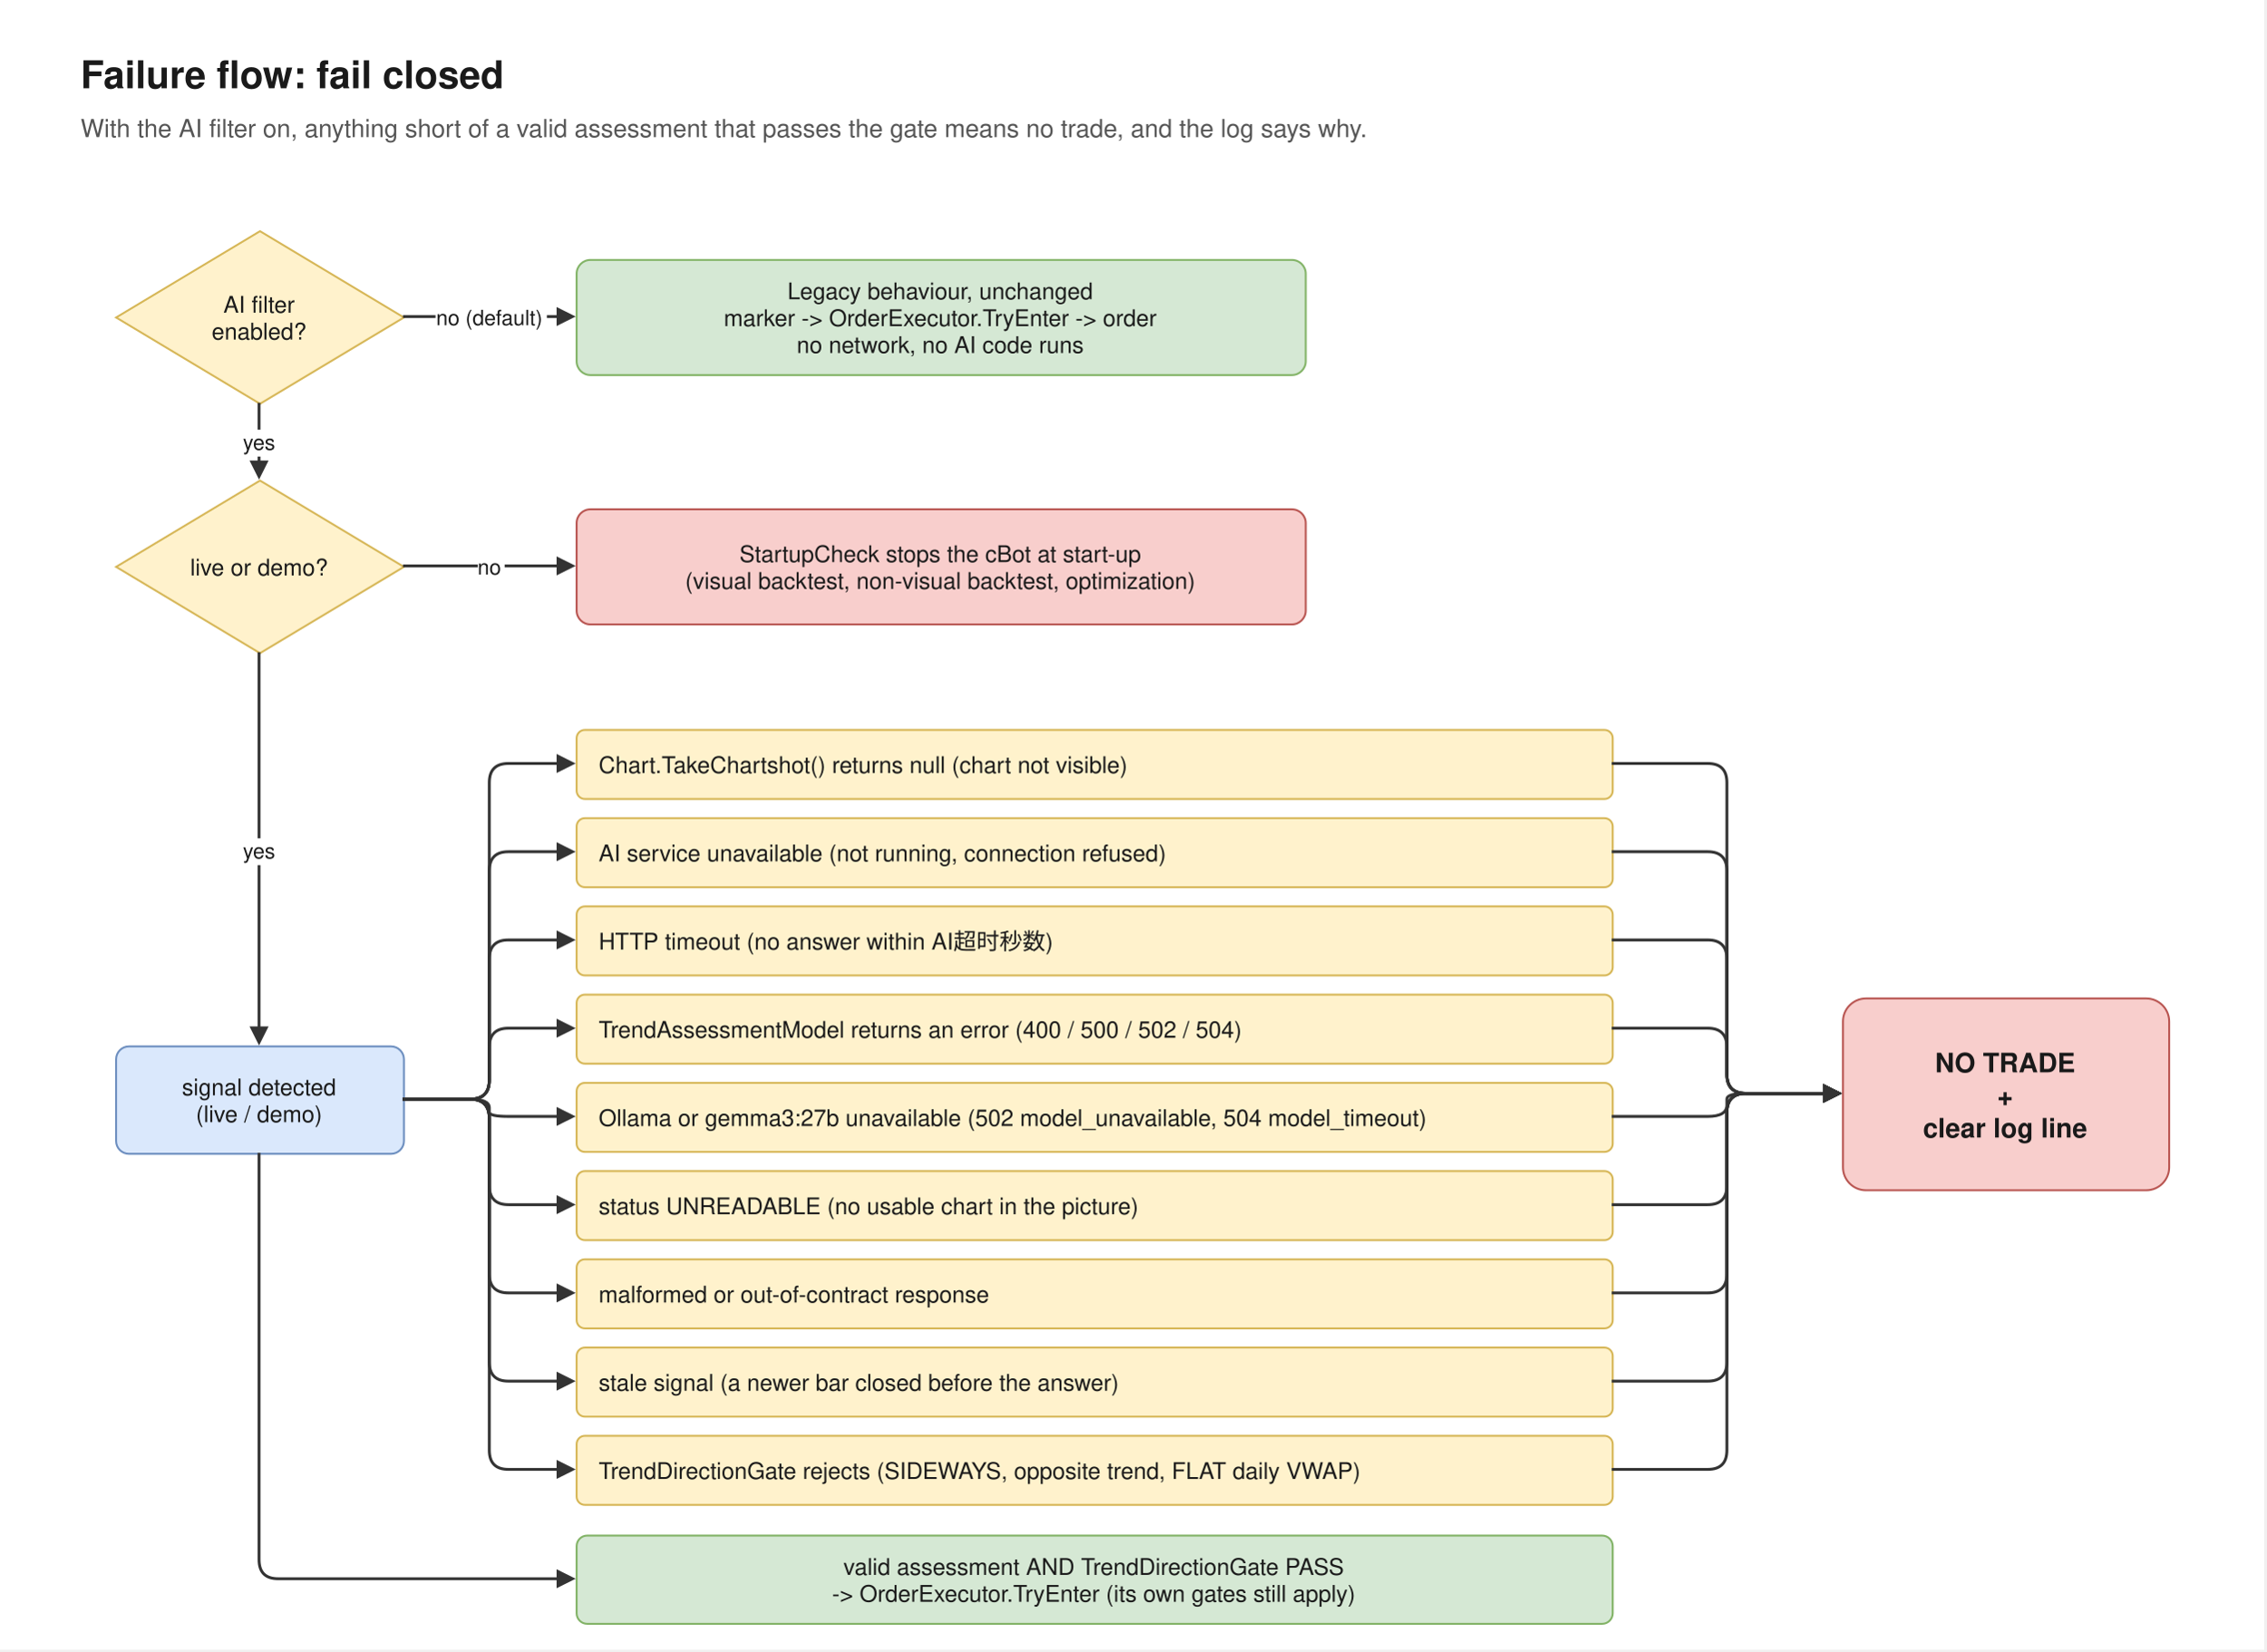
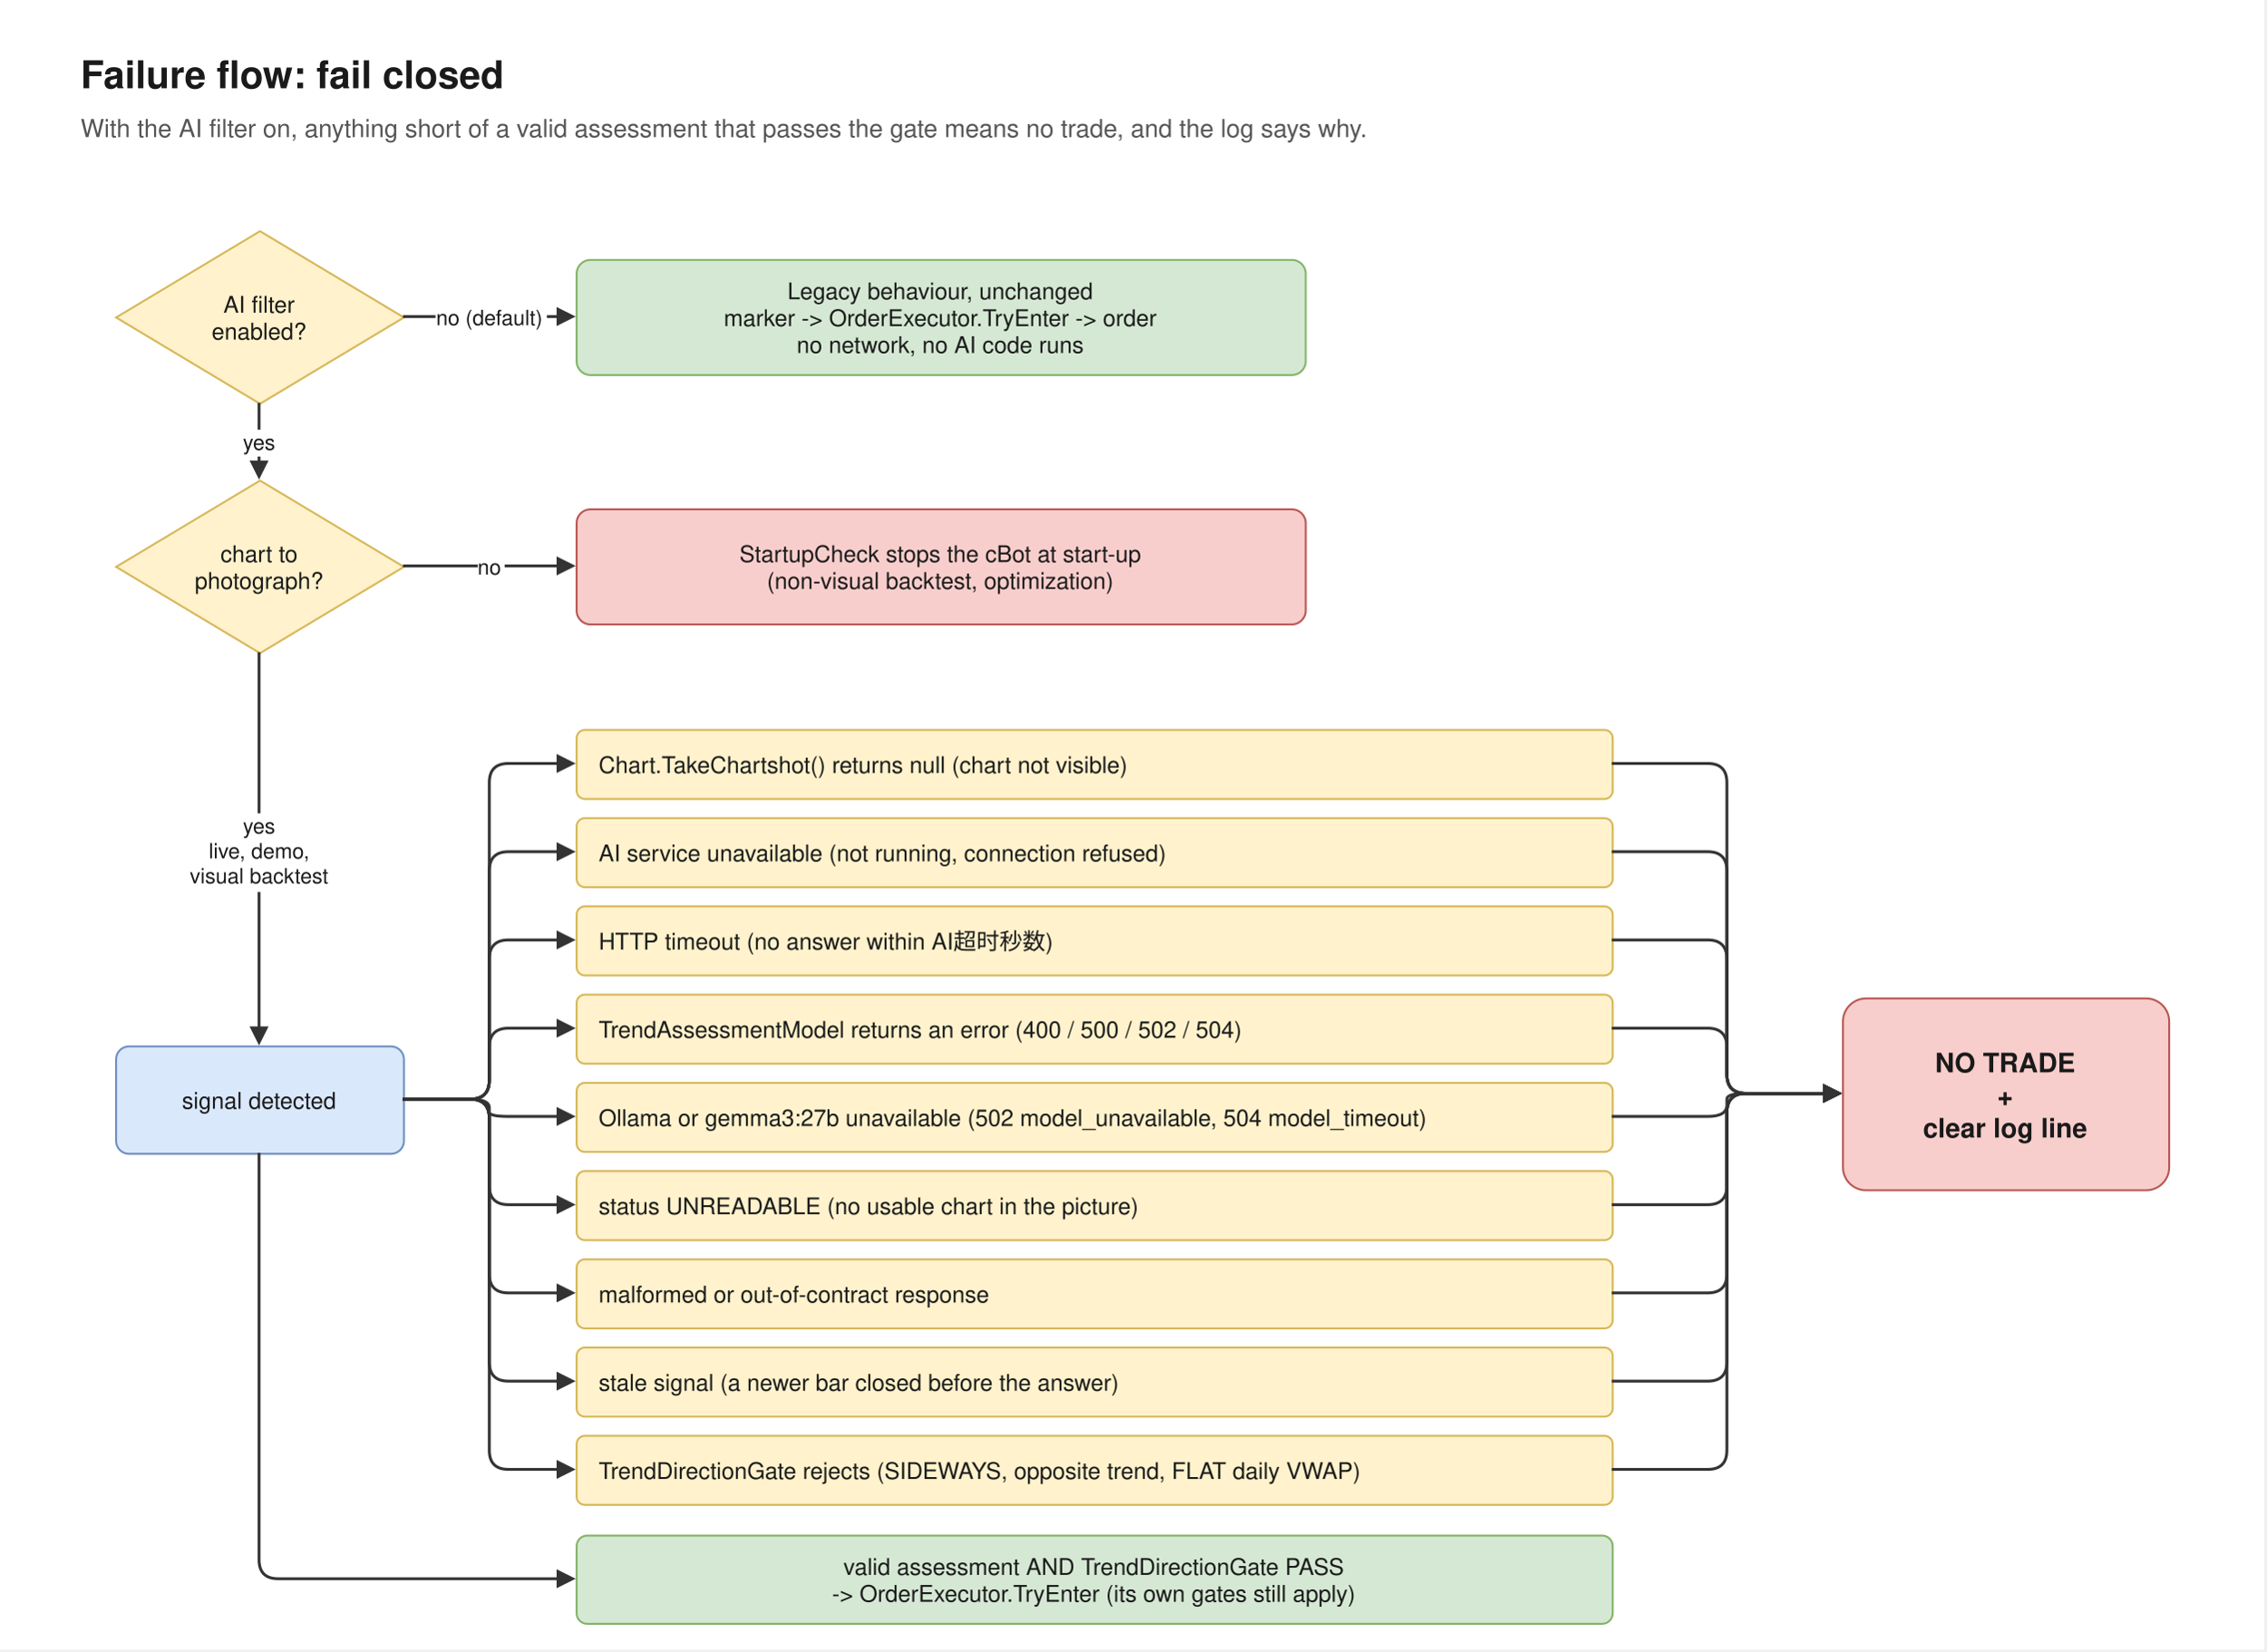
<svg xmlns="http://www.w3.org/2000/svg" style="background: transparent; background-color: transparent; color-scheme: light;" version="1.1" width="1181px" height="861px" viewBox="0 0 1181 861">
  <defs />
  <g>
    <g data-cell-id="0">
      <g data-cell-id="1">
        <g data-cell-id="p5-1">
          <g>
            <rect x="0" y="0" width="1180" height="860" fill="#ffffff" stroke="none" pointer-events="all" style="fill: rgb(255, 255, 255);" />
          </g>
        </g>
        <g data-cell-id="p5-2">
          <g>
            <rect x="40" y="20" width="1000" height="34" fill="none" stroke="none" pointer-events="all" />
          </g>
          <g>
            <g fill="#1a1a1a" font-family="Helvetica" font-weight="bold" text-anchor="start" font-size="20px" style="fill: rgb(26, 26, 26);">
              <text x="42" y="46">Failure flow: fail closed</text>
            </g>
          </g>
        </g>
        <g data-cell-id="p5-3">
          <g>
            <rect x="40" y="54" width="1000" height="24" fill="none" stroke="none" pointer-events="all" />
          </g>
          <g>
            <g fill="#555555" font-family="Helvetica" text-anchor="start" font-size="13px" style="fill: rgb(85, 85, 85);">
              <text x="42" y="71.5">With the AI filter on, anything short of a valid assessment that passes the gate means no trade, and the log says why.</text>
            </g>
          </g>
        </g>
        <g data-cell-id="p5-4">
          <g transform="translate(0.5,0.5)">
            <path d="M 135 120 L 210 165 L 135 210 L 60 165 Z" fill="#fff2cc" stroke="#d6b656" stroke-miterlimit="10" pointer-events="all" style="fill: rgb(255, 242, 204); stroke: rgb(214, 182, 86);" />
          </g>
          <g>
            <g fill="#1a1a1a" font-family="Helvetica" text-anchor="middle" font-size="12px" style="fill: rgb(26, 26, 26);">
              <text x="135" y="163">AI filter</text>
              <text x="135" y="177">enabled?</text>
            </g>
          </g>
        </g>
        <g data-cell-id="p5-5">
          <g transform="translate(0.5,0.5)">
            <rect x="300" y="135" width="380" height="60" rx="7.2" ry="7.2" fill="#d5e8d4" stroke="#82b366" pointer-events="all" style="fill: rgb(213, 232, 212); stroke: rgb(130, 179, 102);" />
          </g>
          <g>
            <g fill="#1a1a1a" font-family="Helvetica" text-anchor="middle" font-size="12px" style="fill: rgb(26, 26, 26);">
              <text x="490" y="156">Legacy behaviour, unchanged</text>
              <text x="490" y="170">marker  -&gt;  OrderExecutor.TryEnter  -&gt;  order</text>
              <text x="490" y="184">no network, no AI code runs</text>
            </g>
          </g>
        </g>
        <g data-cell-id="p5-6">
          <g>
            <path d="M 210 165 L 290.82 165" fill="none" stroke="#333333" stroke-width="1.5" stroke-miterlimit="10" pointer-events="stroke" style="stroke: rgb(51, 51, 51);" />
            <path d="M 298.32 165 L 290.82 168.75 L 290.82 161.25 Z" fill="#333333" stroke="#333333" stroke-width="1.5" stroke-miterlimit="10" pointer-events="all" style="fill: rgb(51, 51, 51); stroke: rgb(51, 51, 51);" />
          </g>
          <g>
            <g fill="#1a1a1a" font-family="Helvetica" text-anchor="middle" font-size="11px" style="fill: rgb(26, 26, 26);">
              <rect fill="#ffffff" stroke="none" x="227" y="159" width="58" height="14" stroke-width="0" style="fill: rgb(255, 255, 255);" />
              <text x="255" y="169.5">no (default)</text>
            </g>
          </g>
        </g>
        <g data-cell-id="p5-7">
          <g transform="translate(0.5,0.5)">
            <path d="M 135 250 L 210 295 L 135 340 L 60 295 Z" fill="#fff2cc" stroke="#d6b656" stroke-miterlimit="10" pointer-events="all" style="fill: rgb(255, 242, 204); stroke: rgb(214, 182, 86);" />
          </g>
          <g>
            <g fill="#1a1a1a" font-family="Helvetica" text-anchor="middle" font-size="12px" style="fill: rgb(26, 26, 26);">
-               <text x="135" y="300">live or demo?</text>
+               <text x="135" y="293">chart to</text>
+               <text x="135" y="307">photograph?</text>
            </g>
          </g>
        </g>
        <g data-cell-id="p5-8">
          <g transform="translate(0.5,0.5)">
            <rect x="300" y="265" width="380" height="60" rx="7.2" ry="7.2" fill="#f8cecc" stroke="#b85450" pointer-events="all" style="fill: rgb(248, 206, 204); stroke: rgb(184, 84, 80);" />
          </g>
          <g>
            <g fill="#1a1a1a" font-family="Helvetica" text-anchor="middle" font-size="12px" style="fill: rgb(26, 26, 26);">
              <text x="490" y="293">StartupCheck stops the cBot at start-up</text>
-               <text x="490" y="307">(visual backtest, non-visual backtest, optimization)</text>
+               <text x="490" y="307">(non-visual backtest, optimization)</text>
            </g>
          </g>
        </g>
        <g data-cell-id="p5-9">
          <g>
            <path d="M 135 210 L 135 240.82" fill="none" stroke="#333333" stroke-width="1.5" stroke-miterlimit="10" pointer-events="stroke" style="stroke: rgb(51, 51, 51);" />
            <path d="M 135 248.32 L 131.25 240.82 L 138.75 240.82 Z" fill="#333333" stroke="#333333" stroke-width="1.5" stroke-miterlimit="10" pointer-events="all" style="fill: rgb(51, 51, 51); stroke: rgb(51, 51, 51);" />
          </g>
          <g>
            <g fill="#1a1a1a" font-family="Helvetica" text-anchor="middle" font-size="11px" style="fill: rgb(26, 26, 26);">
              <rect fill="#ffffff" stroke="none" x="126" y="224" width="19" height="14" stroke-width="0" style="fill: rgb(255, 255, 255);" />
              <text x="135" y="234.5">yes</text>
            </g>
          </g>
        </g>
        <g data-cell-id="p5-10">
          <g>
            <path d="M 210 295 L 290.82 295" fill="none" stroke="#333333" stroke-width="1.5" stroke-miterlimit="10" pointer-events="stroke" style="stroke: rgb(51, 51, 51);" />
            <path d="M 298.32 295 L 290.82 298.75 L 290.82 291.25 Z" fill="#333333" stroke="#333333" stroke-width="1.5" stroke-miterlimit="10" pointer-events="all" style="fill: rgb(51, 51, 51); stroke: rgb(51, 51, 51);" />
          </g>
          <g>
            <g fill="#1a1a1a" font-family="Helvetica" text-anchor="middle" font-size="11px" style="fill: rgb(26, 26, 26);">
              <rect fill="#ffffff" stroke="none" x="249" y="289" width="14" height="14" stroke-width="0" style="fill: rgb(255, 255, 255);" />
              <text x="255" y="299.5">no</text>
            </g>
          </g>
        </g>
        <g data-cell-id="p5-11">
          <g transform="translate(0.5,0.5)">
            <rect x="960" y="520" width="170" height="100" rx="12" ry="12" fill="#f8cecc" stroke="#b85450" pointer-events="all" style="fill: rgb(248, 206, 204); stroke: rgb(184, 84, 80);" />
          </g>
          <g>
            <g fill="#1a1a1a" font-family="Helvetica" font-weight="bold" text-anchor="middle" font-size="14px" style="fill: rgb(26, 26, 26);">
              <text x="1045" y="559">NO TRADE</text>
              <text x="1045" y="576">+</text>
              <text x="1045" y="593">clear log line</text>
            </g>
          </g>
        </g>
        <g data-cell-id="p5-12">
          <g transform="translate(0.5,0.5)">
            <rect x="60" y="545" width="150" height="56" rx="6.72" ry="6.72" fill="#dae8fc" stroke="#6c8ebf" pointer-events="all" style="fill: rgb(218, 232, 252); stroke: rgb(108, 142, 191);" />
          </g>
          <g>
            <g fill="#1a1a1a" font-family="Helvetica" text-anchor="middle" font-size="12px" style="fill: rgb(26, 26, 26);">
-               <text x="135" y="571">signal detected</text>
-               <text x="135" y="585">(live / demo)</text>
+               <text x="135" y="578">signal detected</text>
            </g>
          </g>
        </g>
        <g data-cell-id="p5-13">
          <g>
            <path d="M 135 340 L 135 535.82" fill="none" stroke="#333333" stroke-width="1.5" stroke-miterlimit="10" pointer-events="stroke" style="stroke: rgb(51, 51, 51);" />
            <path d="M 135 543.32 L 131.25 535.82 L 138.75 535.82 Z" fill="#333333" stroke="#333333" stroke-width="1.5" stroke-miterlimit="10" pointer-events="all" style="fill: rgb(51, 51, 51); stroke: rgb(51, 51, 51);" />
          </g>
          <g>
            <g fill="#1a1a1a" font-family="Helvetica" text-anchor="middle" font-size="11px" style="fill: rgb(26, 26, 26);">
-               <rect fill="#ffffff" stroke="none" x="126" y="437" width="19" height="14" stroke-width="0" style="fill: rgb(255, 255, 255);" />
-               <text x="135" y="447.5">yes</text>
+               <rect fill="#ffffff" stroke="none" x="99" y="424" width="74" height="41" stroke-width="0" style="fill: rgb(255, 255, 255);" />
+               <text x="135" y="434.5">yes</text>
+               <text x="135" y="447.5">live, demo,</text>
+               <text x="135" y="460.5">visual backtest</text>
            </g>
          </g>
        </g>
        <g data-cell-id="p5-14">
          <g transform="translate(0.5,0.5)">
            <rect x="300" y="380" width="540" height="36" rx="4.32" ry="4.32" fill="#fff2cc" stroke="#d6b656" pointer-events="all" style="fill: rgb(255, 242, 204); stroke: rgb(214, 182, 86);" />
          </g>
          <g>
            <g fill="#1a1a1a" font-family="Helvetica" text-anchor="start" font-size="12px" style="fill: rgb(26, 26, 26);">
              <text x="312" y="403">Chart.TakeChartshot() returns null  (chart not visible)</text>
            </g>
          </g>
        </g>
        <g data-cell-id="p5-15">
          <g>
            <path d="M 210 573 L 245 573 Q 255 573 255 563 L 255 408 Q 255 398 265 398 L 290.82 398" fill="none" stroke="#333333" stroke-width="1.5" stroke-miterlimit="10" pointer-events="stroke" style="stroke: rgb(51, 51, 51);" />
            <path d="M 298.32 398 L 290.82 401.75 L 290.82 394.25 Z" fill="#333333" stroke="#333333" stroke-width="1.5" stroke-miterlimit="10" pointer-events="all" style="fill: rgb(51, 51, 51); stroke: rgb(51, 51, 51);" />
          </g>
        </g>
        <g data-cell-id="p5-16">
          <g>
            <path d="M 840 398 L 890 398 Q 900 398 900 408 L 900 560 Q 900 570 910 570 L 950.82 570" fill="none" stroke="#333333" stroke-width="1.5" stroke-miterlimit="10" pointer-events="stroke" style="stroke: rgb(51, 51, 51);" />
            <path d="M 958.32 570 L 950.82 573.75 L 950.82 566.25 Z" fill="#333333" stroke="#333333" stroke-width="1.5" stroke-miterlimit="10" pointer-events="all" style="fill: rgb(51, 51, 51); stroke: rgb(51, 51, 51);" />
          </g>
        </g>
        <g data-cell-id="p5-17">
          <g transform="translate(0.5,0.5)">
            <rect x="300" y="426" width="540" height="36" rx="4.32" ry="4.32" fill="#fff2cc" stroke="#d6b656" pointer-events="all" style="fill: rgb(255, 242, 204); stroke: rgb(214, 182, 86);" />
          </g>
          <g>
            <g fill="#1a1a1a" font-family="Helvetica" text-anchor="start" font-size="12px" style="fill: rgb(26, 26, 26);">
              <text x="312" y="449">AI service unavailable  (not running, connection refused)</text>
            </g>
          </g>
        </g>
        <g data-cell-id="p5-18">
          <g>
            <path d="M 210 573 L 245 573 Q 255 573 255 563 L 255 454 Q 255 444 265 444 L 290.82 444" fill="none" stroke="#333333" stroke-width="1.5" stroke-miterlimit="10" pointer-events="stroke" style="stroke: rgb(51, 51, 51);" />
            <path d="M 298.32 444 L 290.82 447.75 L 290.82 440.25 Z" fill="#333333" stroke="#333333" stroke-width="1.5" stroke-miterlimit="10" pointer-events="all" style="fill: rgb(51, 51, 51); stroke: rgb(51, 51, 51);" />
          </g>
        </g>
        <g data-cell-id="p5-19">
          <g>
            <path d="M 840 444 L 890 444 Q 900 444 900 454 L 900 560 Q 900 570 910 570 L 950.82 570" fill="none" stroke="#333333" stroke-width="1.5" stroke-miterlimit="10" pointer-events="stroke" style="stroke: rgb(51, 51, 51);" />
            <path d="M 958.32 570 L 950.82 573.75 L 950.82 566.25 Z" fill="#333333" stroke="#333333" stroke-width="1.5" stroke-miterlimit="10" pointer-events="all" style="fill: rgb(51, 51, 51); stroke: rgb(51, 51, 51);" />
          </g>
        </g>
        <g data-cell-id="p5-20">
          <g transform="translate(0.5,0.5)">
            <rect x="300" y="472" width="540" height="36" rx="4.32" ry="4.32" fill="#fff2cc" stroke="#d6b656" pointer-events="all" style="fill: rgb(255, 242, 204); stroke: rgb(214, 182, 86);" />
          </g>
          <g>
            <g fill="#1a1a1a" font-family="Helvetica" text-anchor="start" font-size="12px" style="fill: rgb(26, 26, 26);">
              <text x="312" y="495">HTTP timeout  (no answer within AI超时秒数)</text>
            </g>
          </g>
        </g>
        <g data-cell-id="p5-21">
          <g>
            <path d="M 210 573 L 245 573 Q 255 573 255 563 L 255 500 Q 255 490 265 490 L 290.82 490" fill="none" stroke="#333333" stroke-width="1.5" stroke-miterlimit="10" pointer-events="stroke" style="stroke: rgb(51, 51, 51);" />
            <path d="M 298.32 490 L 290.82 493.75 L 290.82 486.25 Z" fill="#333333" stroke="#333333" stroke-width="1.5" stroke-miterlimit="10" pointer-events="all" style="fill: rgb(51, 51, 51); stroke: rgb(51, 51, 51);" />
          </g>
        </g>
        <g data-cell-id="p5-22">
          <g>
            <path d="M 840 490 L 890 490 Q 900 490 900 500 L 900 560 Q 900 570 910 570 L 950.82 570" fill="none" stroke="#333333" stroke-width="1.5" stroke-miterlimit="10" pointer-events="stroke" style="stroke: rgb(51, 51, 51);" />
            <path d="M 958.32 570 L 950.82 573.75 L 950.82 566.25 Z" fill="#333333" stroke="#333333" stroke-width="1.5" stroke-miterlimit="10" pointer-events="all" style="fill: rgb(51, 51, 51); stroke: rgb(51, 51, 51);" />
          </g>
        </g>
        <g data-cell-id="p5-23">
          <g transform="translate(0.5,0.5)">
            <rect x="300" y="518" width="540" height="36" rx="4.32" ry="4.32" fill="#fff2cc" stroke="#d6b656" pointer-events="all" style="fill: rgb(255, 242, 204); stroke: rgb(214, 182, 86);" />
          </g>
          <g>
            <g fill="#1a1a1a" font-family="Helvetica" text-anchor="start" font-size="12px" style="fill: rgb(26, 26, 26);">
              <text x="312" y="541">TrendAssessmentModel returns an error  (400 / 500 / 502 / 504)</text>
            </g>
          </g>
        </g>
        <g data-cell-id="p5-24">
          <g>
            <path d="M 210 573 L 245 573 Q 255 573 255 563 L 255 546 Q 255 536 265 536 L 290.82 536" fill="none" stroke="#333333" stroke-width="1.5" stroke-miterlimit="10" pointer-events="stroke" style="stroke: rgb(51, 51, 51);" />
            <path d="M 298.32 536 L 290.82 539.75 L 290.82 532.25 Z" fill="#333333" stroke="#333333" stroke-width="1.5" stroke-miterlimit="10" pointer-events="all" style="fill: rgb(51, 51, 51); stroke: rgb(51, 51, 51);" />
          </g>
        </g>
        <g data-cell-id="p5-25">
          <g>
            <path d="M 840 536 L 890 536 Q 900 536 900 546 L 900 560 Q 900 570 910 570 L 950.82 570" fill="none" stroke="#333333" stroke-width="1.5" stroke-miterlimit="10" pointer-events="stroke" style="stroke: rgb(51, 51, 51);" />
            <path d="M 958.32 570 L 950.82 573.75 L 950.82 566.25 Z" fill="#333333" stroke="#333333" stroke-width="1.5" stroke-miterlimit="10" pointer-events="all" style="fill: rgb(51, 51, 51); stroke: rgb(51, 51, 51);" />
          </g>
        </g>
        <g data-cell-id="p5-26">
          <g transform="translate(0.5,0.5)">
            <rect x="300" y="564" width="540" height="36" rx="4.32" ry="4.32" fill="#fff2cc" stroke="#d6b656" pointer-events="all" style="fill: rgb(255, 242, 204); stroke: rgb(214, 182, 86);" />
          </g>
          <g>
            <g fill="#1a1a1a" font-family="Helvetica" text-anchor="start" font-size="12px" style="fill: rgb(26, 26, 26);">
              <text x="312" y="587">Ollama or gemma3:27b unavailable  (502 model_unavailable, 504 model_timeout)</text>
            </g>
          </g>
        </g>
        <g data-cell-id="p5-27">
          <g>
            <path d="M 210 573 L 245 573 Q 255 573 255 577.5 L 255 579.75 Q 255 582 265 582 L 290.82 582" fill="none" stroke="#333333" stroke-width="1.5" stroke-miterlimit="10" pointer-events="stroke" style="stroke: rgb(51, 51, 51);" />
            <path d="M 298.32 582 L 290.82 585.75 L 290.82 578.25 Z" fill="#333333" stroke="#333333" stroke-width="1.5" stroke-miterlimit="10" pointer-events="all" style="fill: rgb(51, 51, 51); stroke: rgb(51, 51, 51);" />
          </g>
        </g>
        <g data-cell-id="p5-28">
          <g>
            <path d="M 840 582 L 890 582 Q 900 582 900 576 L 900 573 Q 900 570 910 570 L 950.82 570" fill="none" stroke="#333333" stroke-width="1.5" stroke-miterlimit="10" pointer-events="stroke" style="stroke: rgb(51, 51, 51);" />
            <path d="M 958.32 570 L 950.82 573.75 L 950.82 566.25 Z" fill="#333333" stroke="#333333" stroke-width="1.5" stroke-miterlimit="10" pointer-events="all" style="fill: rgb(51, 51, 51); stroke: rgb(51, 51, 51);" />
          </g>
        </g>
        <g data-cell-id="p5-29">
          <g transform="translate(0.5,0.5)">
            <rect x="300" y="610" width="540" height="36" rx="4.32" ry="4.32" fill="#fff2cc" stroke="#d6b656" pointer-events="all" style="fill: rgb(255, 242, 204); stroke: rgb(214, 182, 86);" />
          </g>
          <g>
            <g fill="#1a1a1a" font-family="Helvetica" text-anchor="start" font-size="12px" style="fill: rgb(26, 26, 26);">
              <text x="312" y="633">status UNREADABLE  (no usable chart in the picture)</text>
            </g>
          </g>
        </g>
        <g data-cell-id="p5-30">
          <g>
            <path d="M 210 573 L 245 573 Q 255 573 255 583 L 255 618 Q 255 628 265 628 L 290.82 628" fill="none" stroke="#333333" stroke-width="1.5" stroke-miterlimit="10" pointer-events="stroke" style="stroke: rgb(51, 51, 51);" />
            <path d="M 298.32 628 L 290.82 631.75 L 290.82 624.25 Z" fill="#333333" stroke="#333333" stroke-width="1.5" stroke-miterlimit="10" pointer-events="all" style="fill: rgb(51, 51, 51); stroke: rgb(51, 51, 51);" />
          </g>
        </g>
        <g data-cell-id="p5-31">
          <g>
            <path d="M 840 628 L 890 628 Q 900 628 900 618 L 900 580 Q 900 570 910 570 L 950.82 570" fill="none" stroke="#333333" stroke-width="1.5" stroke-miterlimit="10" pointer-events="stroke" style="stroke: rgb(51, 51, 51);" />
            <path d="M 958.32 570 L 950.82 573.75 L 950.82 566.25 Z" fill="#333333" stroke="#333333" stroke-width="1.5" stroke-miterlimit="10" pointer-events="all" style="fill: rgb(51, 51, 51); stroke: rgb(51, 51, 51);" />
          </g>
        </g>
        <g data-cell-id="p5-32">
          <g transform="translate(0.5,0.5)">
            <rect x="300" y="656" width="540" height="36" rx="4.32" ry="4.32" fill="#fff2cc" stroke="#d6b656" pointer-events="all" style="fill: rgb(255, 242, 204); stroke: rgb(214, 182, 86);" />
          </g>
          <g>
            <g fill="#1a1a1a" font-family="Helvetica" text-anchor="start" font-size="12px" style="fill: rgb(26, 26, 26);">
              <text x="312" y="679">malformed or out-of-contract response</text>
            </g>
          </g>
        </g>
        <g data-cell-id="p5-33">
          <g>
            <path d="M 210 573 L 245 573 Q 255 573 255 583 L 255 664 Q 255 674 265 674 L 290.82 674" fill="none" stroke="#333333" stroke-width="1.5" stroke-miterlimit="10" pointer-events="stroke" style="stroke: rgb(51, 51, 51);" />
            <path d="M 298.32 674 L 290.82 677.75 L 290.82 670.25 Z" fill="#333333" stroke="#333333" stroke-width="1.5" stroke-miterlimit="10" pointer-events="all" style="fill: rgb(51, 51, 51); stroke: rgb(51, 51, 51);" />
          </g>
        </g>
        <g data-cell-id="p5-34">
          <g>
            <path d="M 840 674 L 890 674 Q 900 674 900 664 L 900 580 Q 900 570 910 570 L 950.82 570" fill="none" stroke="#333333" stroke-width="1.5" stroke-miterlimit="10" pointer-events="stroke" style="stroke: rgb(51, 51, 51);" />
            <path d="M 958.32 570 L 950.82 573.75 L 950.82 566.25 Z" fill="#333333" stroke="#333333" stroke-width="1.5" stroke-miterlimit="10" pointer-events="all" style="fill: rgb(51, 51, 51); stroke: rgb(51, 51, 51);" />
          </g>
        </g>
        <g data-cell-id="p5-35">
          <g transform="translate(0.5,0.5)">
            <rect x="300" y="702" width="540" height="36" rx="4.32" ry="4.32" fill="#fff2cc" stroke="#d6b656" pointer-events="all" style="fill: rgb(255, 242, 204); stroke: rgb(214, 182, 86);" />
          </g>
          <g>
            <g fill="#1a1a1a" font-family="Helvetica" text-anchor="start" font-size="12px" style="fill: rgb(26, 26, 26);">
              <text x="312" y="725">stale signal  (a newer bar closed before the answer)</text>
            </g>
          </g>
        </g>
        <g data-cell-id="p5-36">
          <g>
            <path d="M 210 573 L 245 573 Q 255 573 255 583 L 255 710 Q 255 720 265 720 L 290.82 720" fill="none" stroke="#333333" stroke-width="1.5" stroke-miterlimit="10" pointer-events="stroke" style="stroke: rgb(51, 51, 51);" />
            <path d="M 298.32 720 L 290.82 723.75 L 290.82 716.25 Z" fill="#333333" stroke="#333333" stroke-width="1.5" stroke-miterlimit="10" pointer-events="all" style="fill: rgb(51, 51, 51); stroke: rgb(51, 51, 51);" />
          </g>
        </g>
        <g data-cell-id="p5-37">
          <g>
            <path d="M 840 720 L 890 720 Q 900 720 900 710 L 900 580 Q 900 570 910 570 L 950.82 570" fill="none" stroke="#333333" stroke-width="1.5" stroke-miterlimit="10" pointer-events="stroke" style="stroke: rgb(51, 51, 51);" />
            <path d="M 958.32 570 L 950.82 573.75 L 950.82 566.25 Z" fill="#333333" stroke="#333333" stroke-width="1.5" stroke-miterlimit="10" pointer-events="all" style="fill: rgb(51, 51, 51); stroke: rgb(51, 51, 51);" />
          </g>
        </g>
        <g data-cell-id="p5-38">
          <g transform="translate(0.5,0.5)">
            <rect x="300" y="748" width="540" height="36" rx="4.32" ry="4.32" fill="#fff2cc" stroke="#d6b656" pointer-events="all" style="fill: rgb(255, 242, 204); stroke: rgb(214, 182, 86);" />
          </g>
          <g>
            <g fill="#1a1a1a" font-family="Helvetica" text-anchor="start" font-size="12px" style="fill: rgb(26, 26, 26);">
              <text x="312" y="771">TrendDirectionGate rejects  (SIDEWAYS, opposite trend, FLAT daily VWAP)</text>
            </g>
          </g>
        </g>
        <g data-cell-id="p5-39">
          <g>
            <path d="M 210 573 L 245 573 Q 255 573 255 583 L 255 756 Q 255 766 265 766 L 290.82 766" fill="none" stroke="#333333" stroke-width="1.5" stroke-miterlimit="10" pointer-events="stroke" style="stroke: rgb(51, 51, 51);" />
            <path d="M 298.32 766 L 290.82 769.75 L 290.82 762.25 Z" fill="#333333" stroke="#333333" stroke-width="1.5" stroke-miterlimit="10" pointer-events="all" style="fill: rgb(51, 51, 51); stroke: rgb(51, 51, 51);" />
          </g>
        </g>
        <g data-cell-id="p5-40">
          <g>
            <path d="M 840 766 L 890 766 Q 900 766 900 756 L 900 580 Q 900 570 910 570 L 950.82 570" fill="none" stroke="#333333" stroke-width="1.5" stroke-miterlimit="10" pointer-events="stroke" style="stroke: rgb(51, 51, 51);" />
            <path d="M 958.32 570 L 950.82 573.75 L 950.82 566.25 Z" fill="#333333" stroke="#333333" stroke-width="1.5" stroke-miterlimit="10" pointer-events="all" style="fill: rgb(51, 51, 51); stroke: rgb(51, 51, 51);" />
          </g>
        </g>
        <g data-cell-id="p5-41">
          <g transform="translate(0.5,0.5)">
            <rect x="300" y="800" width="540" height="46" rx="5.52" ry="5.52" fill="#d5e8d4" stroke="#82b366" pointer-events="all" style="fill: rgb(213, 232, 212); stroke: rgb(130, 179, 102);" />
          </g>
          <g>
            <g fill="#1a1a1a" font-family="Helvetica" text-anchor="middle" font-size="12px" style="fill: rgb(26, 26, 26);">
              <text x="570" y="821">valid assessment AND TrendDirectionGate PASS</text>
              <text x="570" y="835">-&gt;  OrderExecutor.TryEnter (its own gates still apply)</text>
            </g>
          </g>
        </g>
        <g data-cell-id="p5-42">
          <g>
            <path d="M 135 601 L 135 813 Q 135 823 145 823 L 290.82 823" fill="none" stroke="#333333" stroke-width="1.5" stroke-miterlimit="10" pointer-events="stroke" style="stroke: rgb(51, 51, 51);" />
            <path d="M 298.32 823 L 290.82 826.75 L 290.82 819.25 Z" fill="#333333" stroke="#333333" stroke-width="1.5" stroke-miterlimit="10" pointer-events="all" style="fill: rgb(51, 51, 51); stroke: rgb(51, 51, 51);" />
          </g>
        </g>
      </g>
    </g>
  </g>
</svg>
